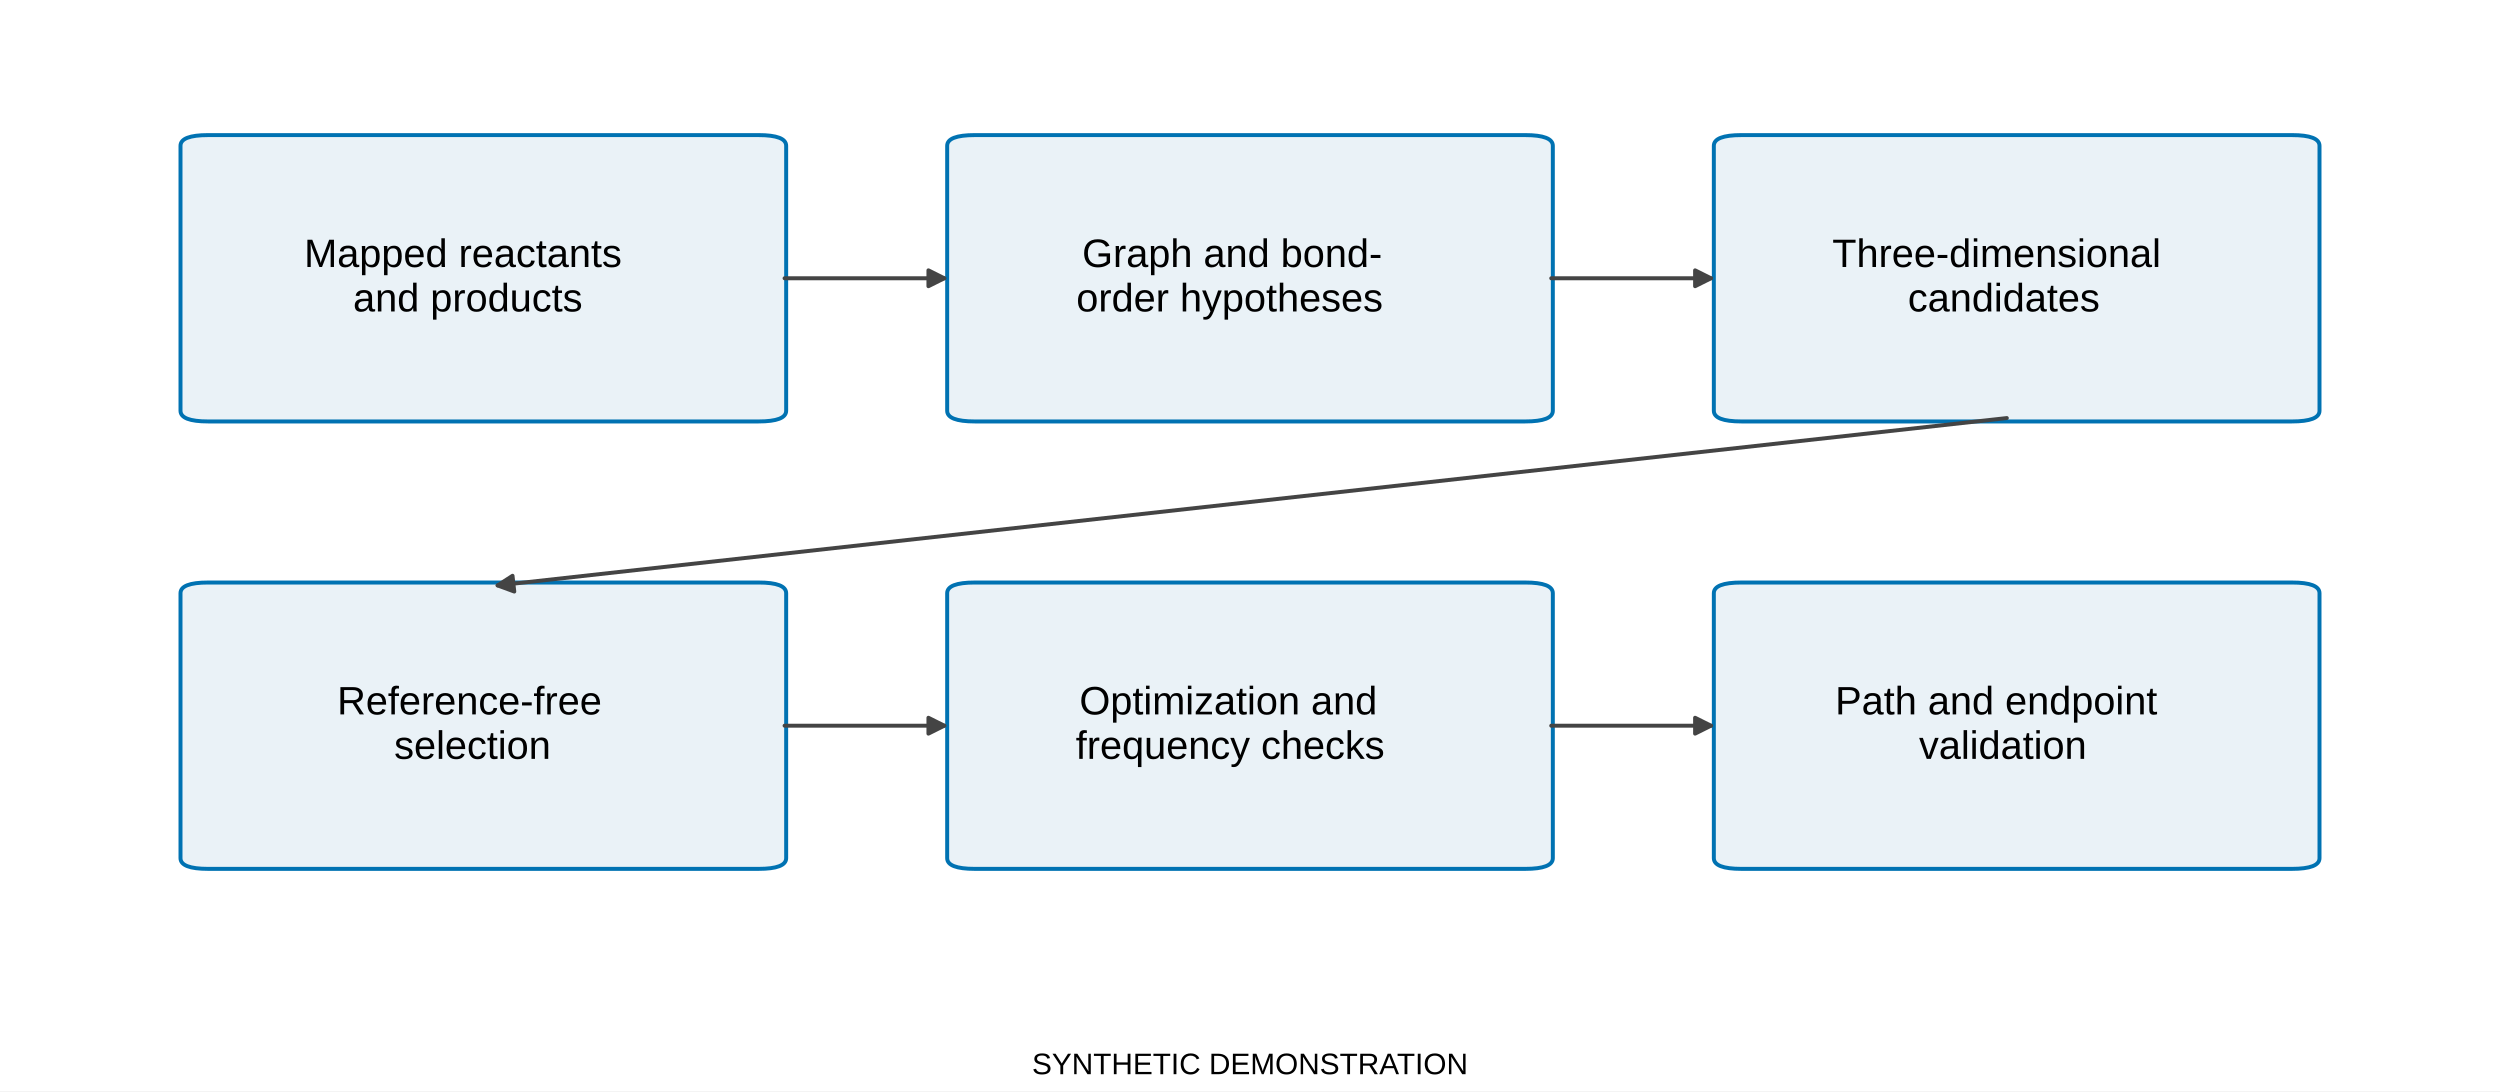
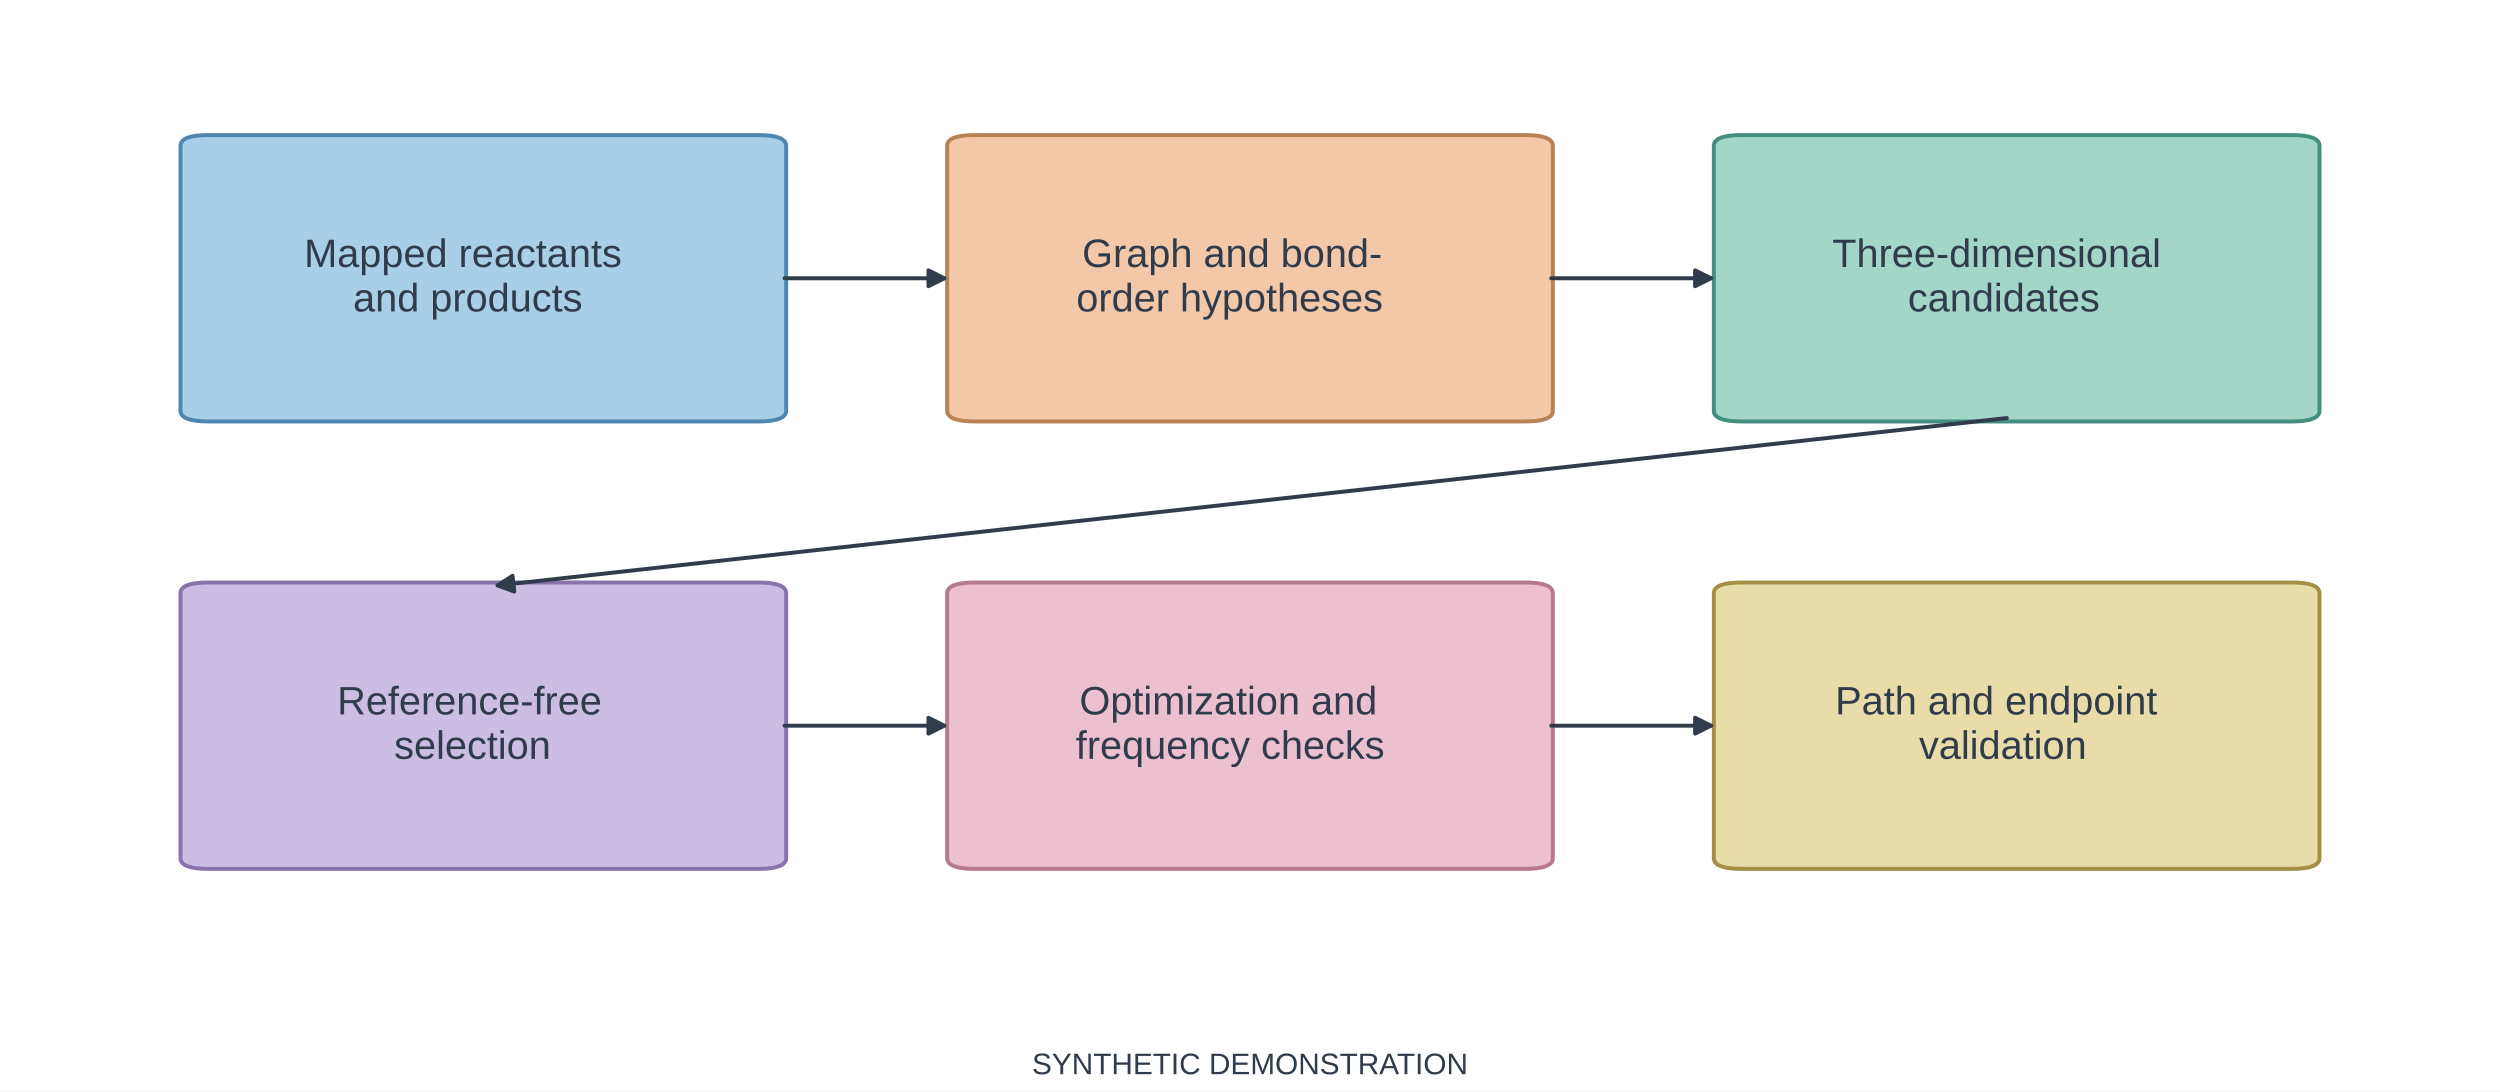
<svg xmlns="http://www.w3.org/2000/svg" width="504pt" height="220pt" viewBox="0 0 504 220" version="1.1">
  <defs>
    <style type="text/css">*{stroke-linejoin: round; stroke-linecap: butt}</style>
  </defs>
  <g id="figure_1">
    <g id="patch_1">
      <path d="M 0 220  L 504 220  L 504 0  L 0 0  z " style="fill: #ffffff" />
    </g>
    <g id="axes_1">
      <g id="patch_2">
-         <path d="M 41.953 84.964  L 152.927 84.964  Q 158.491 84.964 158.491 82.799  L 158.491 29.401  Q 158.491 27.236 152.927 27.236  L 41.953 27.236  Q 36.389 27.236 36.389 29.401  L 36.389 82.799  Q 36.389 84.964 41.953 84.964  z " clip-path="url(#p1c3d32f731)" style="fill: #eaf2f7; stroke: #0072b2; stroke-width: 0.8; stroke-linejoin: miter" />
+         <path d="M 41.953 84.964  L 152.927 84.964  Q 158.491 84.964 158.491 82.799  L 158.491 29.401  Q 158.491 27.236 152.927 27.236  L 41.953 27.236  Q 36.389 27.236 36.389 29.401  L 36.389 82.799  Q 36.389 84.964 41.953 84.964  z " clip-path="url(#p9818ed66cb)" style="fill: #a8cee8; stroke: #4e86af; stroke-width: 0.8; stroke-linejoin: miter" />
      </g>
      <g id="patch_3">
-         <path d="M 196.513 84.964  L 307.487 84.964  Q 313.051 84.964 313.051 82.799  L 313.051 29.401  Q 313.051 27.236 307.487 27.236  L 196.513 27.236  Q 190.949 27.236 190.949 29.401  L 190.949 82.799  Q 190.949 84.964 196.513 84.964  z " clip-path="url(#p1c3d32f731)" style="fill: #eaf2f7; stroke: #0072b2; stroke-width: 0.8; stroke-linejoin: miter" />
+         <path d="M 196.513 84.964  L 307.487 84.964  Q 313.051 84.964 313.051 82.799  L 313.051 29.401  Q 313.051 27.236 307.487 27.236  L 196.513 27.236  Q 190.949 27.236 190.949 29.401  L 190.949 82.799  Q 190.949 84.964 196.513 84.964  z " clip-path="url(#p9818ed66cb)" style="fill: #f3c8a8; stroke: #b98255; stroke-width: 0.8; stroke-linejoin: miter" />
      </g>
      <g id="patch_4">
-         <path d="M 351.073 84.964  L 462.047 84.964  Q 467.611 84.964 467.611 82.799  L 467.611 29.401  Q 467.611 27.236 462.047 27.236  L 351.073 27.236  Q 345.509 27.236 345.509 29.401  L 345.509 82.799  Q 345.509 84.964 351.073 84.964  z " clip-path="url(#p1c3d32f731)" style="fill: #eaf2f7; stroke: #0072b2; stroke-width: 0.8; stroke-linejoin: miter" />
+         <path d="M 351.073 84.964  L 462.047 84.964  Q 467.611 84.964 467.611 82.799  L 467.611 29.401  Q 467.611 27.236 462.047 27.236  L 351.073 27.236  Q 345.509 27.236 345.509 29.401  L 345.509 82.799  Q 345.509 84.964 351.073 84.964  z " clip-path="url(#p9818ed66cb)" style="fill: #a4d6c8; stroke: #428f80; stroke-width: 0.8; stroke-linejoin: miter" />
      </g>
      <g id="patch_5">
-         <path d="M 41.953 175.164  L 152.927 175.164  Q 158.491 175.164 158.491 172.999  L 158.491 119.601  Q 158.491 117.436 152.927 117.436  L 41.953 117.436  Q 36.389 117.436 36.389 119.601  L 36.389 172.999  Q 36.389 175.164 41.953 175.164  z " clip-path="url(#p1c3d32f731)" style="fill: #eaf2f7; stroke: #0072b2; stroke-width: 0.8; stroke-linejoin: miter" />
+         <path d="M 41.953 175.164  L 152.927 175.164  Q 158.491 175.164 158.491 172.999  L 158.491 119.601  Q 158.491 117.436 152.927 117.436  L 41.953 117.436  Q 36.389 117.436 36.389 119.601  L 36.389 172.999  Q 36.389 175.164 41.953 175.164  z " clip-path="url(#p9818ed66cb)" style="fill: #cbbde4; stroke: #8873ab; stroke-width: 0.8; stroke-linejoin: miter" />
      </g>
      <g id="patch_6">
-         <path d="M 196.513 175.164  L 307.487 175.164  Q 313.051 175.164 313.051 172.999  L 313.051 119.601  Q 313.051 117.436 307.487 117.436  L 196.513 117.436  Q 190.949 117.436 190.949 119.601  L 190.949 172.999  Q 190.949 175.164 196.513 175.164  z " clip-path="url(#p1c3d32f731)" style="fill: #eaf2f7; stroke: #0072b2; stroke-width: 0.8; stroke-linejoin: miter" />
+         <path d="M 196.513 175.164  L 307.487 175.164  Q 313.051 175.164 313.051 172.999  L 313.051 119.601  Q 313.051 117.436 307.487 117.436  L 196.513 117.436  Q 190.949 117.436 190.949 119.601  L 190.949 172.999  Q 190.949 175.164 196.513 175.164  z " clip-path="url(#p9818ed66cb)" style="fill: #edc0cf; stroke: #b6798d; stroke-width: 0.8; stroke-linejoin: miter" />
      </g>
      <g id="patch_7">
-         <path d="M 351.073 175.164  L 462.047 175.164  Q 467.611 175.164 467.611 172.999  L 467.611 119.601  Q 467.611 117.436 462.047 117.436  L 351.073 117.436  Q 345.509 117.436 345.509 119.601  L 345.509 172.999  Q 345.509 175.164 351.073 175.164  z " clip-path="url(#p1c3d32f731)" style="fill: #eaf2f7; stroke: #0072b2; stroke-width: 0.8; stroke-linejoin: miter" />
+         <path d="M 351.073 175.164  L 462.047 175.164  Q 467.611 175.164 467.611 172.999  L 467.611 119.601  Q 467.611 117.436 462.047 117.436  L 351.073 117.436  Q 345.509 117.436 345.509 119.601  L 345.509 172.999  Q 345.509 175.164 351.073 175.164  z " clip-path="url(#p9818ed66cb)" style="fill: #e8dca9; stroke: #a48f45; stroke-width: 0.8; stroke-linejoin: miter" />
      </g>
      <g id="patch_8">
-         <path d="M 158.17 56.1  Q 174.718 56.1 190.372 56.1  " clip-path="url(#p1c3d32f731)" style="fill: none; stroke: #444444; stroke-width: 0.8; stroke-linecap: round" />
-         <path d="M 187.172 54.5  L 190.372 56.1  L 187.172 57.7  z " clip-path="url(#p1c3d32f731)" style="fill: #444444; stroke: #444444; stroke-width: 0.8; stroke-linecap: round" />
+         <path d="M 158.17 56.1  Q 174.718 56.1 190.372 56.1  " clip-path="url(#p9818ed66cb)" style="fill: none; stroke: #303c4b; stroke-width: 0.8; stroke-linecap: round" />
+         <path d="M 187.172 54.5  L 190.372 56.1  L 187.172 57.7  z " clip-path="url(#p9818ed66cb)" style="fill: #303c4b; stroke: #303c4b; stroke-width: 0.8; stroke-linecap: round" />
      </g>
      <g id="patch_9">
-         <path d="M 312.73 56.1  Q 329.278 56.1 344.932 56.1  " clip-path="url(#p1c3d32f731)" style="fill: none; stroke: #444444; stroke-width: 0.8; stroke-linecap: round" />
-         <path d="M 341.732 54.5  L 344.932 56.1  L 341.732 57.7  z " clip-path="url(#p1c3d32f731)" style="fill: #444444; stroke: #444444; stroke-width: 0.8; stroke-linecap: round" />
+         <path d="M 312.73 56.1  Q 329.278 56.1 344.932 56.1  " clip-path="url(#p9818ed66cb)" style="fill: none; stroke: #303c4b; stroke-width: 0.8; stroke-linecap: round" />
+         <path d="M 341.732 54.5  L 344.932 56.1  L 341.732 57.7  z " clip-path="url(#p9818ed66cb)" style="fill: #303c4b; stroke: #303c4b; stroke-width: 0.8; stroke-linecap: round" />
      </g>
      <g id="patch_10">
-         <path d="M 404.574 84.282  Q 252.003 101.2 100.321 118.019  " clip-path="url(#p1c3d32f731)" style="fill: none; stroke: #444444; stroke-width: 0.8; stroke-linecap: round" />
-         <path d="M 103.678 119.256  L 100.321 118.019  L 103.325 116.076  z " clip-path="url(#p1c3d32f731)" style="fill: #444444; stroke: #444444; stroke-width: 0.8; stroke-linecap: round" />
+         <path d="M 404.574 84.282  Q 252.003 101.2 100.321 118.019  " clip-path="url(#p9818ed66cb)" style="fill: none; stroke: #303c4b; stroke-width: 0.8; stroke-linecap: round" />
+         <path d="M 103.678 119.256  L 100.321 118.019  L 103.325 116.076  z " clip-path="url(#p9818ed66cb)" style="fill: #303c4b; stroke: #303c4b; stroke-width: 0.8; stroke-linecap: round" />
      </g>
      <g id="patch_11">
-         <path d="M 158.17 146.3  Q 174.718 146.3 190.372 146.3  " clip-path="url(#p1c3d32f731)" style="fill: none; stroke: #444444; stroke-width: 0.8; stroke-linecap: round" />
-         <path d="M 187.172 144.7  L 190.372 146.3  L 187.172 147.9  z " clip-path="url(#p1c3d32f731)" style="fill: #444444; stroke: #444444; stroke-width: 0.8; stroke-linecap: round" />
+         <path d="M 158.17 146.3  Q 174.718 146.3 190.372 146.3  " clip-path="url(#p9818ed66cb)" style="fill: none; stroke: #303c4b; stroke-width: 0.8; stroke-linecap: round" />
+         <path d="M 187.172 144.7  L 190.372 146.3  L 187.172 147.9  z " clip-path="url(#p9818ed66cb)" style="fill: #303c4b; stroke: #303c4b; stroke-width: 0.8; stroke-linecap: round" />
      </g>
      <g id="patch_12">
-         <path d="M 312.73 146.3  Q 329.278 146.3 344.932 146.3  " clip-path="url(#p1c3d32f731)" style="fill: none; stroke: #444444; stroke-width: 0.8; stroke-linecap: round" />
-         <path d="M 341.732 144.7  L 344.932 146.3  L 341.732 147.9  z " clip-path="url(#p1c3d32f731)" style="fill: #444444; stroke: #444444; stroke-width: 0.8; stroke-linecap: round" />
+         <path d="M 312.73 146.3  Q 329.278 146.3 344.932 146.3  " clip-path="url(#p9818ed66cb)" style="fill: none; stroke: #303c4b; stroke-width: 0.8; stroke-linecap: round" />
+         <path d="M 341.732 144.7  L 344.932 146.3  L 341.732 147.9  z " clip-path="url(#p9818ed66cb)" style="fill: #303c4b; stroke: #303c4b; stroke-width: 0.8; stroke-linecap: round" />
      </g>
      <g id="text_1">
-         <text style="font-size: 8px; font-family: 'Liberation Sans', 'DejaVu Sans', 'Arial', 'Helvetica', sans-serif" transform="translate(61.31437 53.82838)">Mapped reactants</text>
-         <text style="font-size: 8px; font-family: 'Liberation Sans', 'DejaVu Sans', 'Arial', 'Helvetica', sans-serif" transform="translate(71.17625 62.78663)">and products</text>
+         <text style="font-size: 8px; font-family: 'Liberation Sans', 'DejaVu Sans', 'Arial', 'Helvetica', sans-serif; fill: #303c4b" transform="translate(61.31437 53.82838)">Mapped reactants</text>
+         <text style="font-size: 8px; font-family: 'Liberation Sans', 'DejaVu Sans', 'Arial', 'Helvetica', sans-serif; fill: #303c4b" transform="translate(71.17625 62.78663)">and products</text>
      </g>
      <g id="text_2">
-         <text style="font-size: 8px; font-family: 'Liberation Sans', 'DejaVu Sans', 'Arial', 'Helvetica', sans-serif" transform="translate(218.1581 53.82838)">Graph and bond-</text>
-         <text style="font-size: 8px; font-family: 'Liberation Sans', 'DejaVu Sans', 'Arial', 'Helvetica', sans-serif" transform="translate(216.9794 62.78663)">order hypotheses</text>
+         <text style="font-size: 8px; font-family: 'Liberation Sans', 'DejaVu Sans', 'Arial', 'Helvetica', sans-serif; fill: #303c4b" transform="translate(218.1581 53.82838)">Graph and bond-</text>
+         <text style="font-size: 8px; font-family: 'Liberation Sans', 'DejaVu Sans', 'Arial', 'Helvetica', sans-serif; fill: #303c4b" transform="translate(216.9794 62.78663)">order hypotheses</text>
      </g>
      <g id="text_3">
-         <text style="font-size: 8px; font-family: 'Liberation Sans', 'DejaVu Sans', 'Arial', 'Helvetica', sans-serif" transform="translate(369.3788 53.82838)">Three-dimensional</text>
-         <text style="font-size: 8px; font-family: 'Liberation Sans', 'DejaVu Sans', 'Arial', 'Helvetica', sans-serif" transform="translate(384.62 62.78663)">candidates</text>
+         <text style="font-size: 8px; font-family: 'Liberation Sans', 'DejaVu Sans', 'Arial', 'Helvetica', sans-serif; fill: #303c4b" transform="translate(369.3788 53.82838)">Three-dimensional</text>
+         <text style="font-size: 8px; font-family: 'Liberation Sans', 'DejaVu Sans', 'Arial', 'Helvetica', sans-serif; fill: #303c4b" transform="translate(384.62 62.78663)">candidates</text>
      </g>
      <g id="text_4">
-         <text style="font-size: 8px; font-family: 'Liberation Sans', 'DejaVu Sans', 'Arial', 'Helvetica', sans-serif" transform="translate(67.97062 144.0284)">Reference-free</text>
-         <text style="font-size: 8px; font-family: 'Liberation Sans', 'DejaVu Sans', 'Arial', 'Helvetica', sans-serif" transform="translate(79.46125 152.9866)">selection</text>
+         <text style="font-size: 8px; font-family: 'Liberation Sans', 'DejaVu Sans', 'Arial', 'Helvetica', sans-serif; fill: #303c4b" transform="translate(67.97062 144.0284)">Reference-free</text>
+         <text style="font-size: 8px; font-family: 'Liberation Sans', 'DejaVu Sans', 'Arial', 'Helvetica', sans-serif; fill: #303c4b" transform="translate(79.46125 152.9866)">selection</text>
      </g>
      <g id="text_5">
-         <text style="font-size: 8px; font-family: 'Liberation Sans', 'DejaVu Sans', 'Arial', 'Helvetica', sans-serif" transform="translate(217.6156 144.0284)">Optimization and</text>
-         <text style="font-size: 8px; font-family: 'Liberation Sans', 'DejaVu Sans', 'Arial', 'Helvetica', sans-serif" transform="translate(216.8725 152.9866)">frequency checks</text>
+         <text style="font-size: 8px; font-family: 'Liberation Sans', 'DejaVu Sans', 'Arial', 'Helvetica', sans-serif; fill: #303c4b" transform="translate(217.6156 144.0284)">Optimization and</text>
+         <text style="font-size: 8px; font-family: 'Liberation Sans', 'DejaVu Sans', 'Arial', 'Helvetica', sans-serif; fill: #303c4b" transform="translate(216.8725 152.9866)">frequency checks</text>
      </g>
      <g id="text_6">
-         <text style="font-size: 8px; font-family: 'Liberation Sans', 'DejaVu Sans', 'Arial', 'Helvetica', sans-serif" transform="translate(369.9688 144.0284)">Path and endpoint</text>
-         <text style="font-size: 8px; font-family: 'Liberation Sans', 'DejaVu Sans', 'Arial', 'Helvetica', sans-serif" transform="translate(386.8662 152.9866)">validation</text>
+         <text style="font-size: 8px; font-family: 'Liberation Sans', 'DejaVu Sans', 'Arial', 'Helvetica', sans-serif; fill: #303c4b" transform="translate(369.9688 144.0284)">Path and endpoint</text>
+         <text style="font-size: 8px; font-family: 'Liberation Sans', 'DejaVu Sans', 'Arial', 'Helvetica', sans-serif; fill: #303c4b" transform="translate(386.8662 152.9866)">validation</text>
      </g>
    </g>
    <g id="text_7">
-       <text style="font-size: 6px; font-family: 'Liberation Sans', 'DejaVu Sans', 'Arial', 'Helvetica', sans-serif; text-anchor: middle" x="252" y="216.552" transform="rotate(-0 252 216.5522)">SYNTHETIC DEMONSTRATION</text>
+       <text style="font-size: 6px; font-family: 'Liberation Sans', 'DejaVu Sans', 'Arial', 'Helvetica', sans-serif; text-anchor: middle; fill: #303c4b" x="252" y="216.552" transform="rotate(-0 252 216.5522)">SYNTHETIC DEMONSTRATION</text>
    </g>
  </g>
  <defs>
-     <clipPath id="p1c3d32f731">
+     <clipPath id="p9818ed66cb">
      <rect x="20.16" y="11" width="463.68" height="180.4" />
    </clipPath>
  </defs>
</svg>
